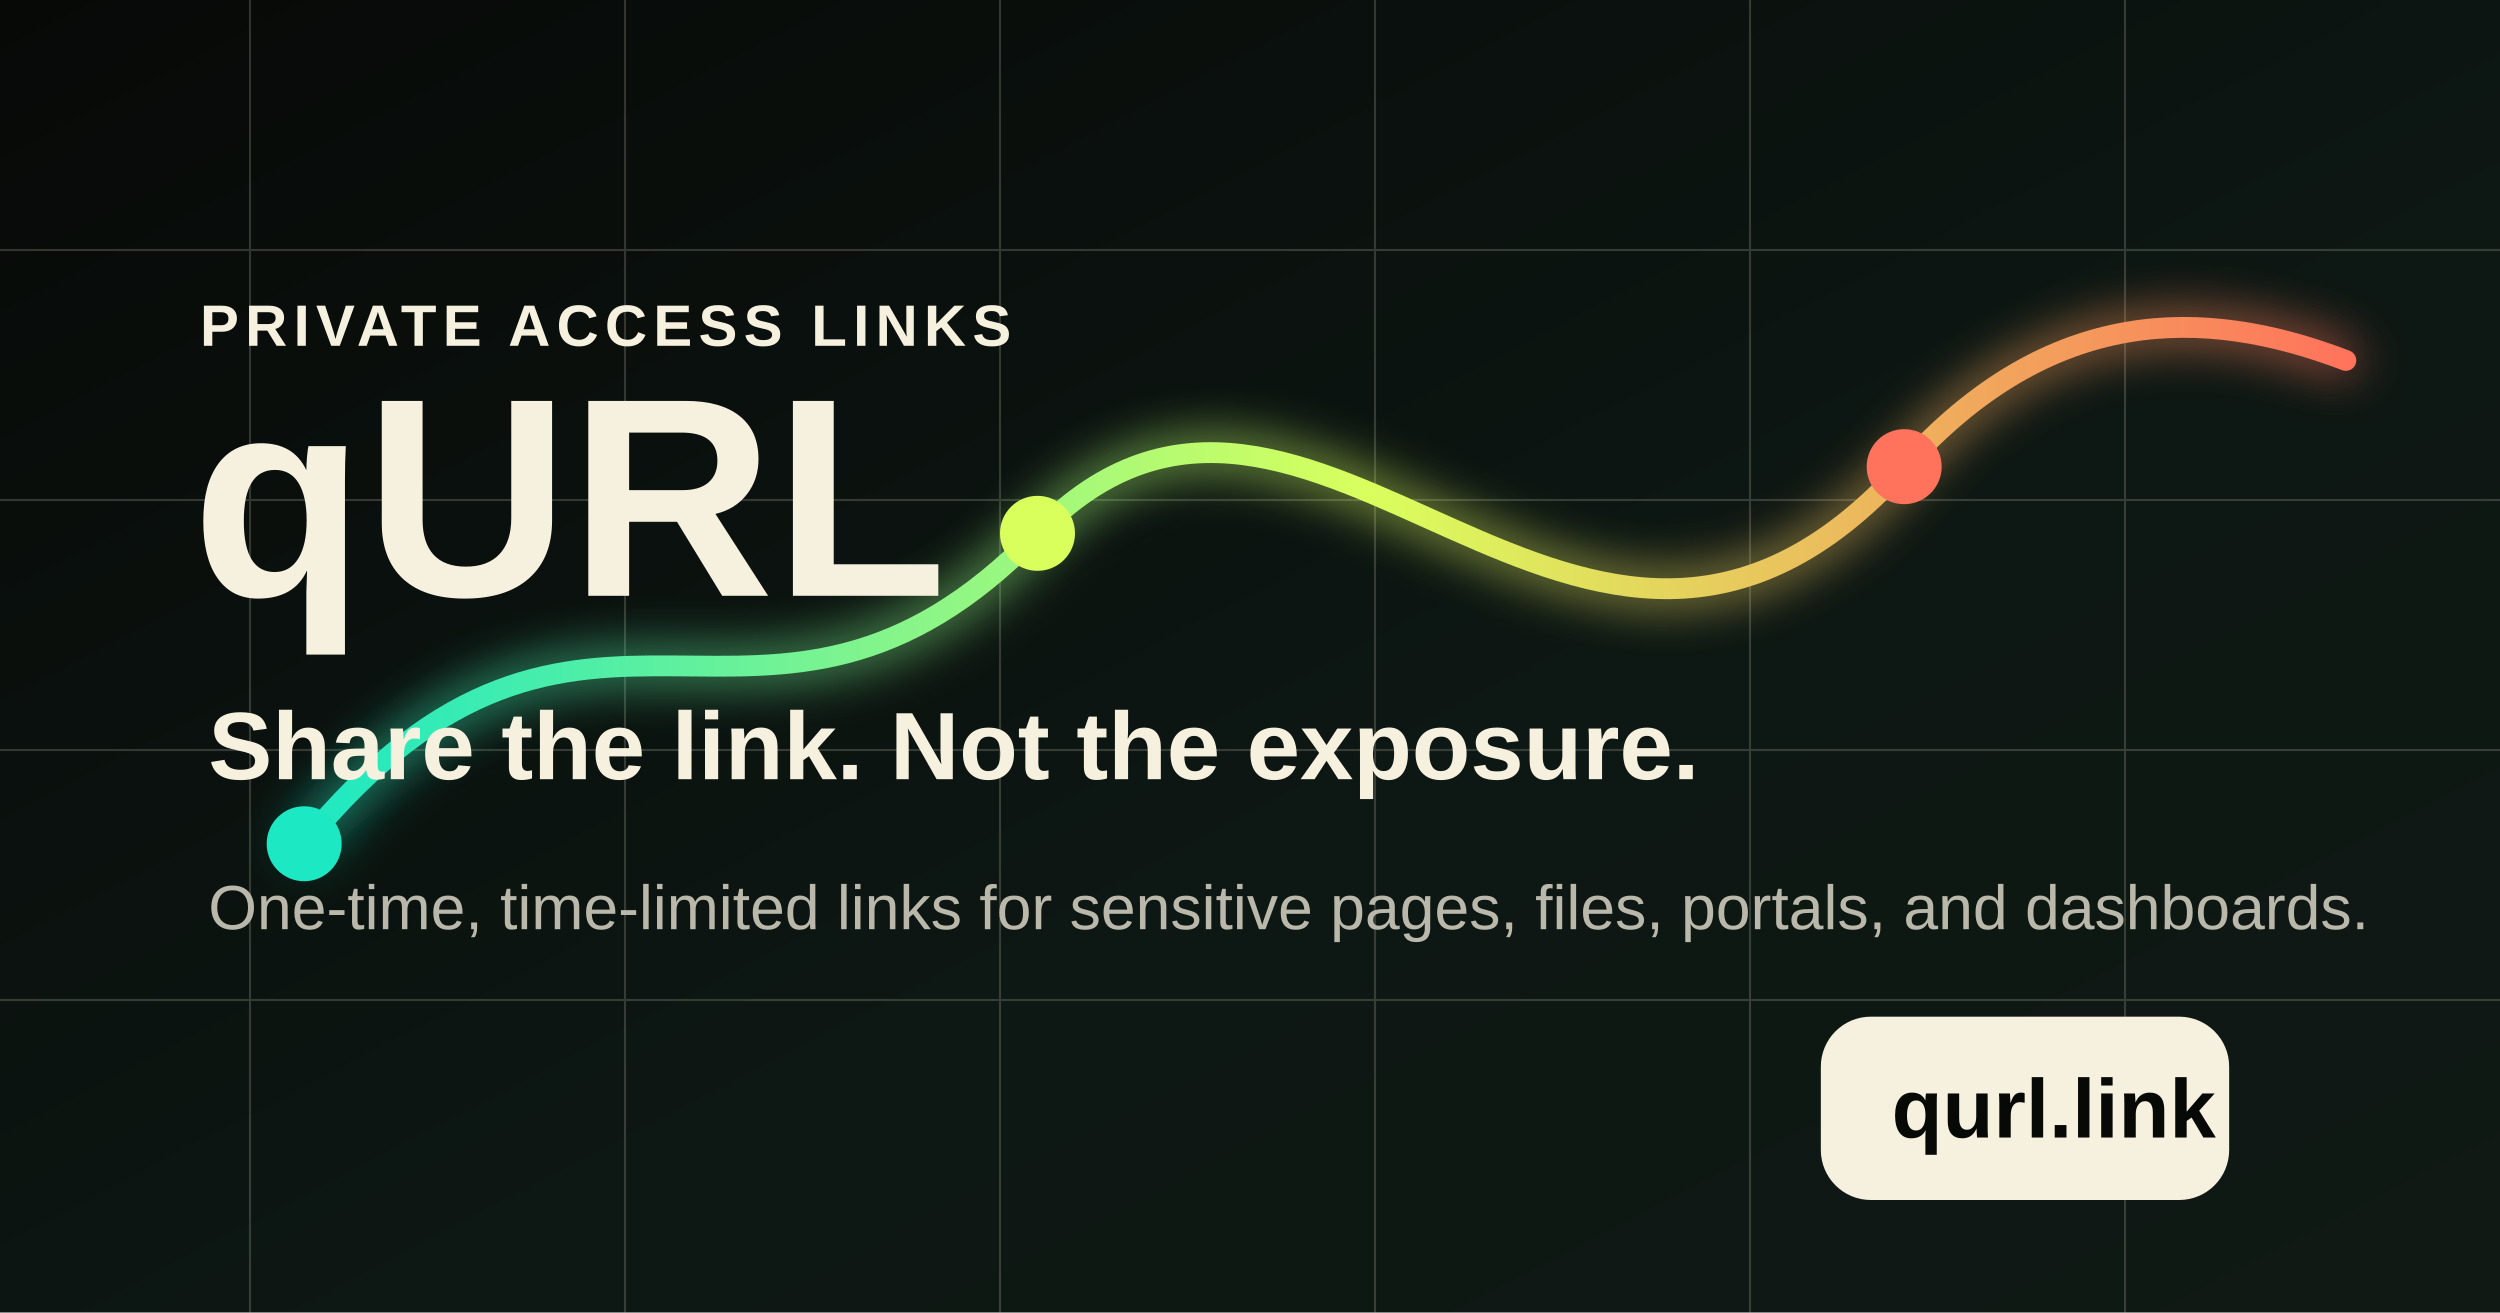
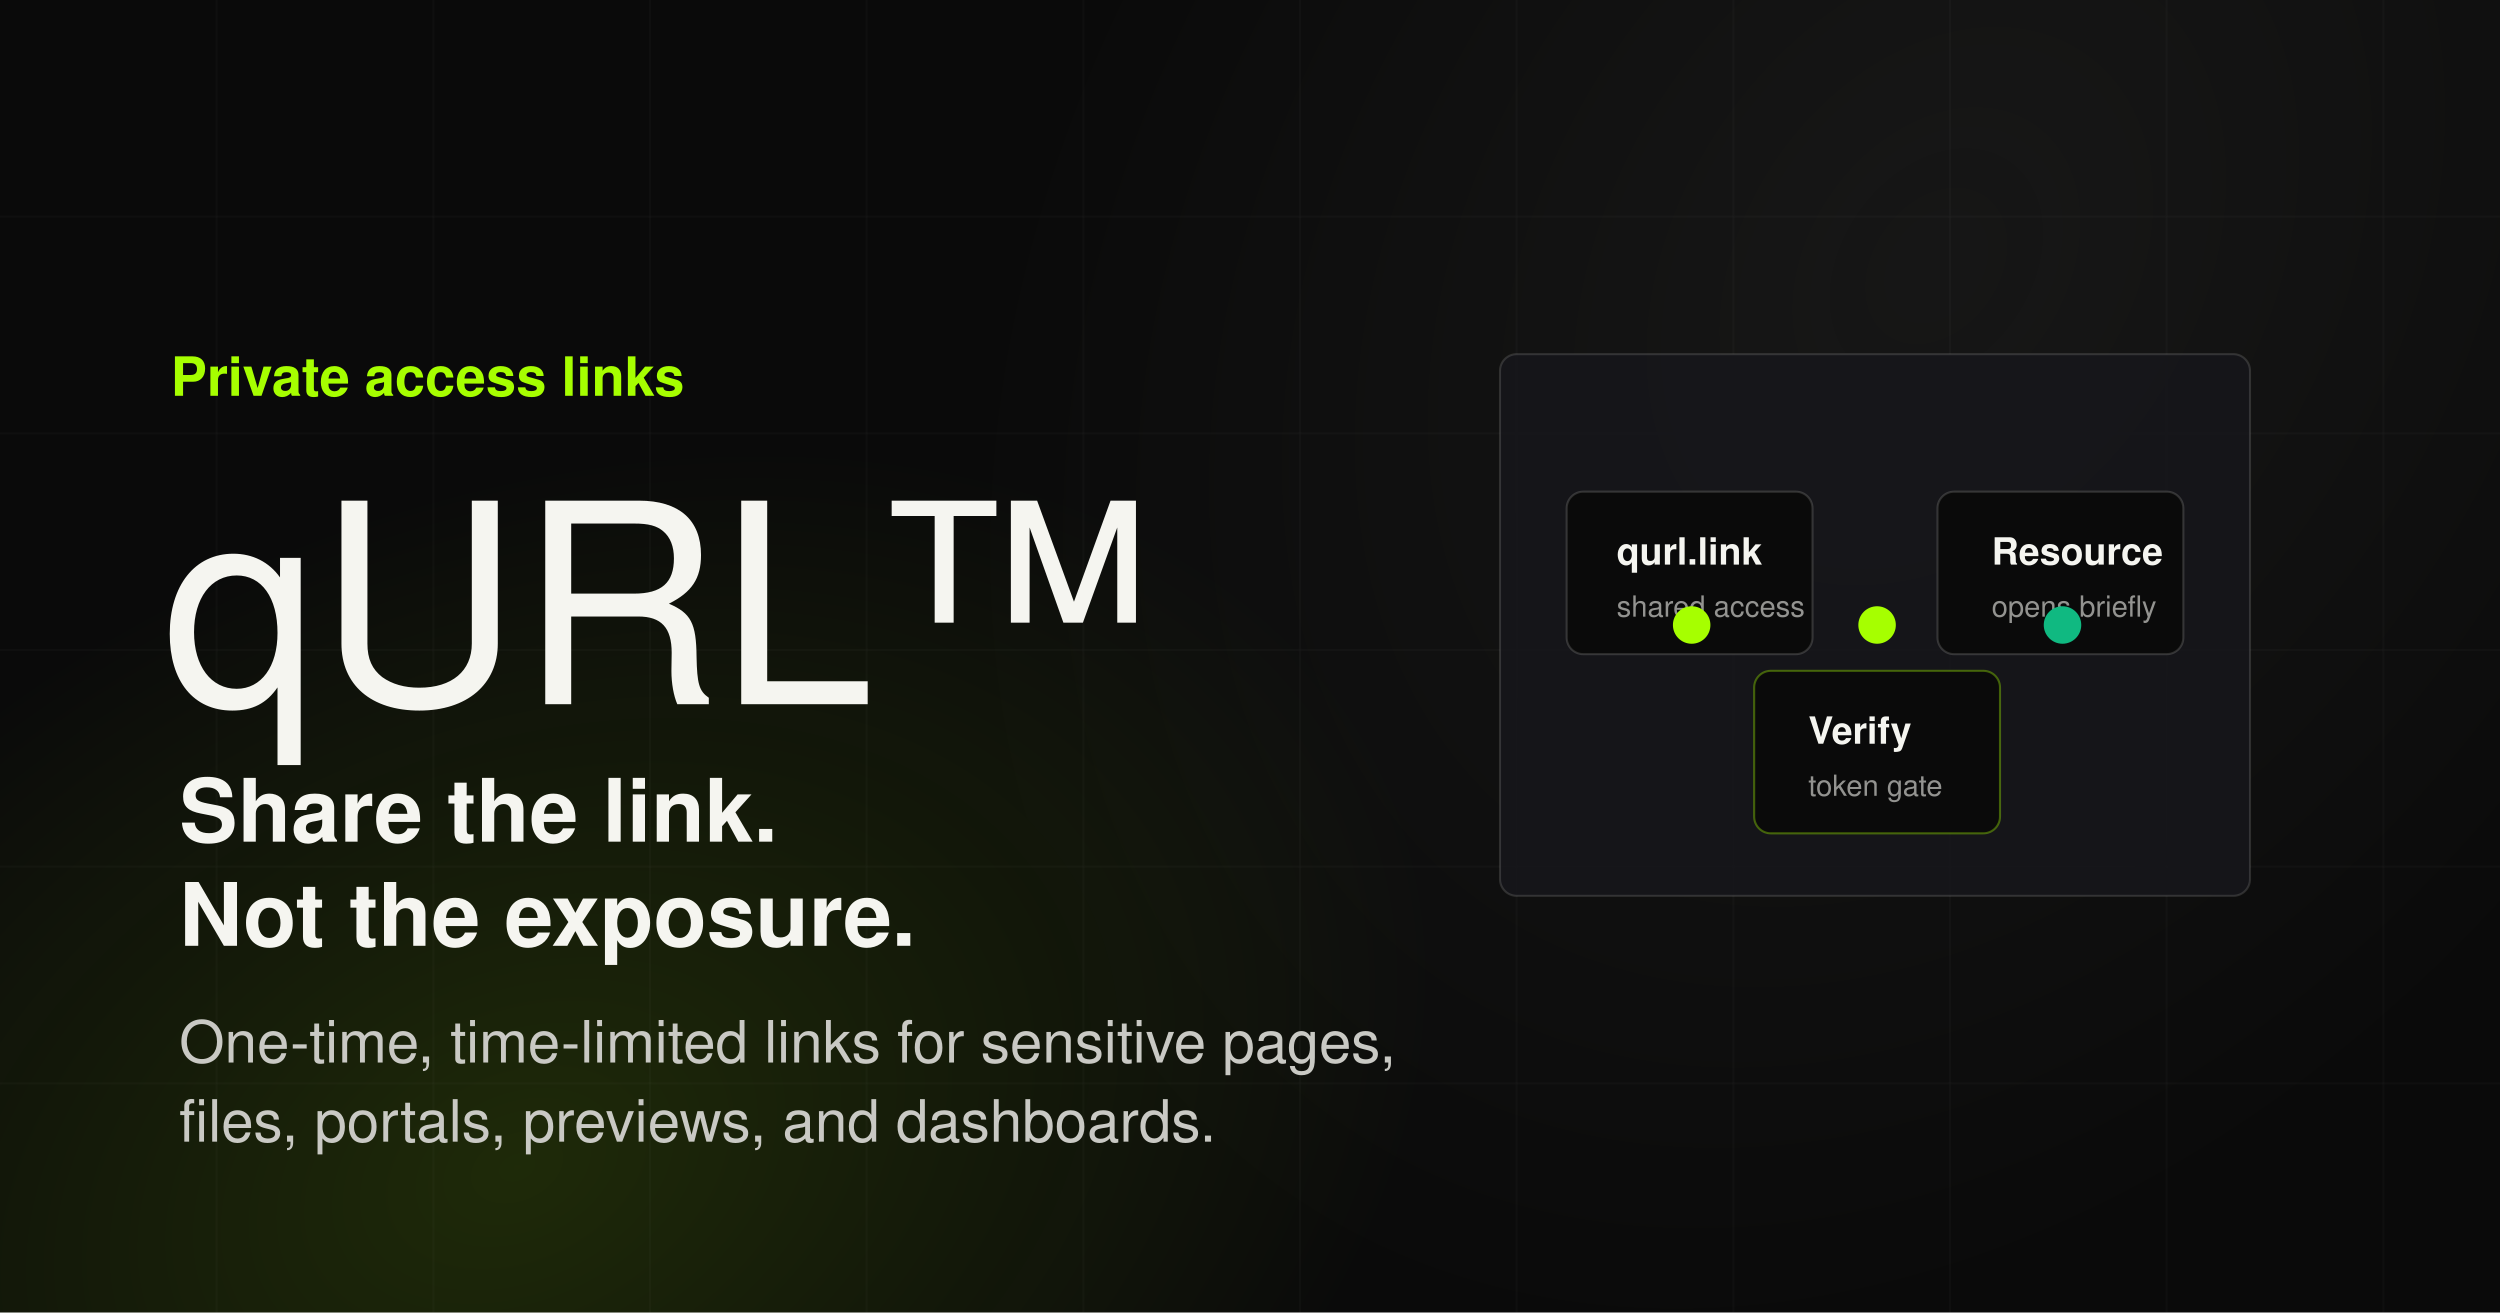
<svg xmlns="http://www.w3.org/2000/svg" width="1200" height="630" viewBox="0 0 1200 630">
  <defs>
-     <linearGradient id="bg" x1="0" y1="0" x2="1" y2="1">
-       <stop offset="0" stop-color="#070907" />
-       <stop offset="0.58" stop-color="#0d1713" />
-       <stop offset="1" stop-color="#101914" />
+     <radialGradient id="washA" cx="0" cy="0" r="1" gradientUnits="userSpaceOnUse" gradientTransform="translate(930 130) rotate(126) scale(560 420)">
+       <stop offset="0" stop-color="#f5f5f0" stop-opacity="0.055" />
+       <stop offset="1" stop-color="#f5f5f0" stop-opacity="0" />
+     </radialGradient>
+     <radialGradient id="washB" cx="0" cy="0" r="1" gradientUnits="userSpaceOnUse" gradientTransform="translate(250 560) rotate(-24) scale(460 320)">
+       <stop offset="0" stop-color="#a6ff00" stop-opacity="0.13" />
+       <stop offset="1" stop-color="#a6ff00" stop-opacity="0" />
+     </radialGradient>
+     <linearGradient id="limePath" x1="0" y1="0" x2="1" y2="0">
+       <stop offset="0" stop-color="#a6ff00" stop-opacity="0" />
+       <stop offset="0.5" stop-color="#a6ff00" />
+       <stop offset="1" stop-color="#a6ff00" stop-opacity="0" />
    </linearGradient>
-     <linearGradient id="line" x1="0" y1="0" x2="1" y2="0">
-       <stop offset="0" stop-color="#1ce8c3" />
-       <stop offset="0.52" stop-color="#d9ff5d" />
-       <stop offset="1" stop-color="#ff735c" />
-     </linearGradient>
-     <filter id="glow" x="-40%" y="-40%" width="180%" height="180%">
-       <feGaussianBlur stdDeviation="12" result="blur" />
-       <feMerge>
-         <feMergeNode in="blur" />
-         <feMergeNode in="SourceGraphic" />
-       </feMerge>
-     </filter>
  </defs>
-   <rect width="1200" height="630" fill="url(#bg)" />
-   <g opacity="0.18">
-     <path d="M0 120H1200M0 240H1200M0 360H1200M0 480H1200M120 0V630M300 0V630M480 0V630M660 0V630M840 0V630M1020 0V630" stroke="#f6f0df" stroke-width="1" />
+   <rect width="1200" height="630" fill="#0a0a0a" />
+   <rect width="1200" height="630" fill="url(#washA)" />
+   <rect width="1200" height="630" fill="url(#washB)" />
+   <g opacity="0.36" stroke="#f5f5f0" stroke-opacity="0.055" stroke-width="1">
+     <path d="M0 104H1200M0 208H1200M0 312H1200M0 416H1200M0 520H1200" />
+     <path d="M104 0V630M208 0V630M312 0V630M416 0V630M520 0V630M624 0V630M728 0V630M832 0V630M936 0V630M1040 0V630M1144 0V630" />
  </g>
-   <path d="M146 405C281 240 366 392 498 256C629 121 759 396 914 224C984 146 1058 147 1126 173" fill="none" stroke="url(#line)" stroke-width="10" stroke-linecap="round" filter="url(#glow)" />
-   <circle cx="146" cy="405" r="18" fill="#1ce8c3" />
-   <circle cx="498" cy="256" r="18" fill="#d9ff5d" />
-   <circle cx="914" cy="224" r="18" fill="#ff735c" />
-   <g font-family="Arial, Helvetica, sans-serif" fill="#f6f0df">
-     <text x="96" y="166" font-size="28" font-weight="700" letter-spacing="3">PRIVATE ACCESS LINKS</text>
-     <text x="92" y="286" font-size="136" font-weight="800">qURL</text>
-     <text x="100" y="374" font-size="46" font-weight="700">Share the link. Not the exposure.</text>
-     <text x="100" y="446" font-size="30" fill="#b9b8aa">One-time, time-limited links for sensitive pages, files, portals, and dashboards.</text>
+   <g font-family="Helvetica, Arial, sans-serif">
+     <text x="82" y="190" fill="#a6ff00" font-size="26" font-weight="700">Private access links</text>
+     <text x="78" y="338" fill="#f5f5f0" font-family="Helvetica, Arial, sans-serif" font-size="134" font-weight="400">qURL™</text>
+     <text x="86" y="404" fill="#f5f5f0" font-size="42" font-weight="800">Share the link.</text>
+     <text x="86" y="454" fill="#f5f5f0" font-size="42" font-weight="800">Not the exposure.</text>
+     <text x="86" y="510" fill="#c9c9c4" font-size="28" font-weight="500">One-time, time-limited links for sensitive pages,</text>
+     <text x="86" y="548" fill="#c9c9c4" font-size="28" font-weight="500">files, portals, previews, and dashboards.</text>
  </g>
-   <g transform="translate(874 488)">
-     <rect width="196" height="88" rx="24" fill="#f6f0df" />
-     <text x="34" y="58" font-family="Arial, Helvetica, sans-serif" font-size="40" font-weight="800" fill="#070907">qurl.link</text>
+   <g transform="translate(720 170)">
+     <rect x="0" y="0" width="360" height="260" rx="8" fill="#16161a" fill-opacity="0.92" stroke="#f5f5f0" stroke-opacity="0.14" />
+     <path d="M52 130H308" stroke="url(#limePath)" stroke-width="4" stroke-linecap="round" />
+     <g font-family="Helvetica, Arial, sans-serif" font-size="18" font-weight="700">
+       <rect x="32" y="66" width="118" height="78" rx="8" fill="#0a0a0a" stroke="#f5f5f0" stroke-opacity="0.16" />
+       <text x="56" y="101" fill="#f5f5f0">qurl.link</text>
+       <text x="56" y="126" fill="#939390" font-size="14" font-weight="500">shared access</text>
+       <rect x="122" y="152" width="118" height="78" rx="8" fill="#0a0a0a" stroke="#a6ff00" stroke-opacity="0.35" />
+       <text x="148" y="187" fill="#f5f5f0">Verify</text>
+       <text x="148" y="212" fill="#939390" font-size="14" font-weight="500">token gate</text>
+       <rect x="210" y="66" width="118" height="78" rx="8" fill="#0a0a0a" stroke="#f5f5f0" stroke-opacity="0.16" />
+       <text x="236" y="101" fill="#f5f5f0">Resource</text>
+       <text x="236" y="126" fill="#939390" font-size="14" font-weight="500">opens briefly</text>
+     </g>
+     <circle cx="92" cy="130" r="9" fill="#a6ff00" />
+     <circle cx="181" cy="130" r="9" fill="#a6ff00" />
+     <circle cx="270" cy="130" r="9" fill="#10b981" />
  </g>
</svg>
